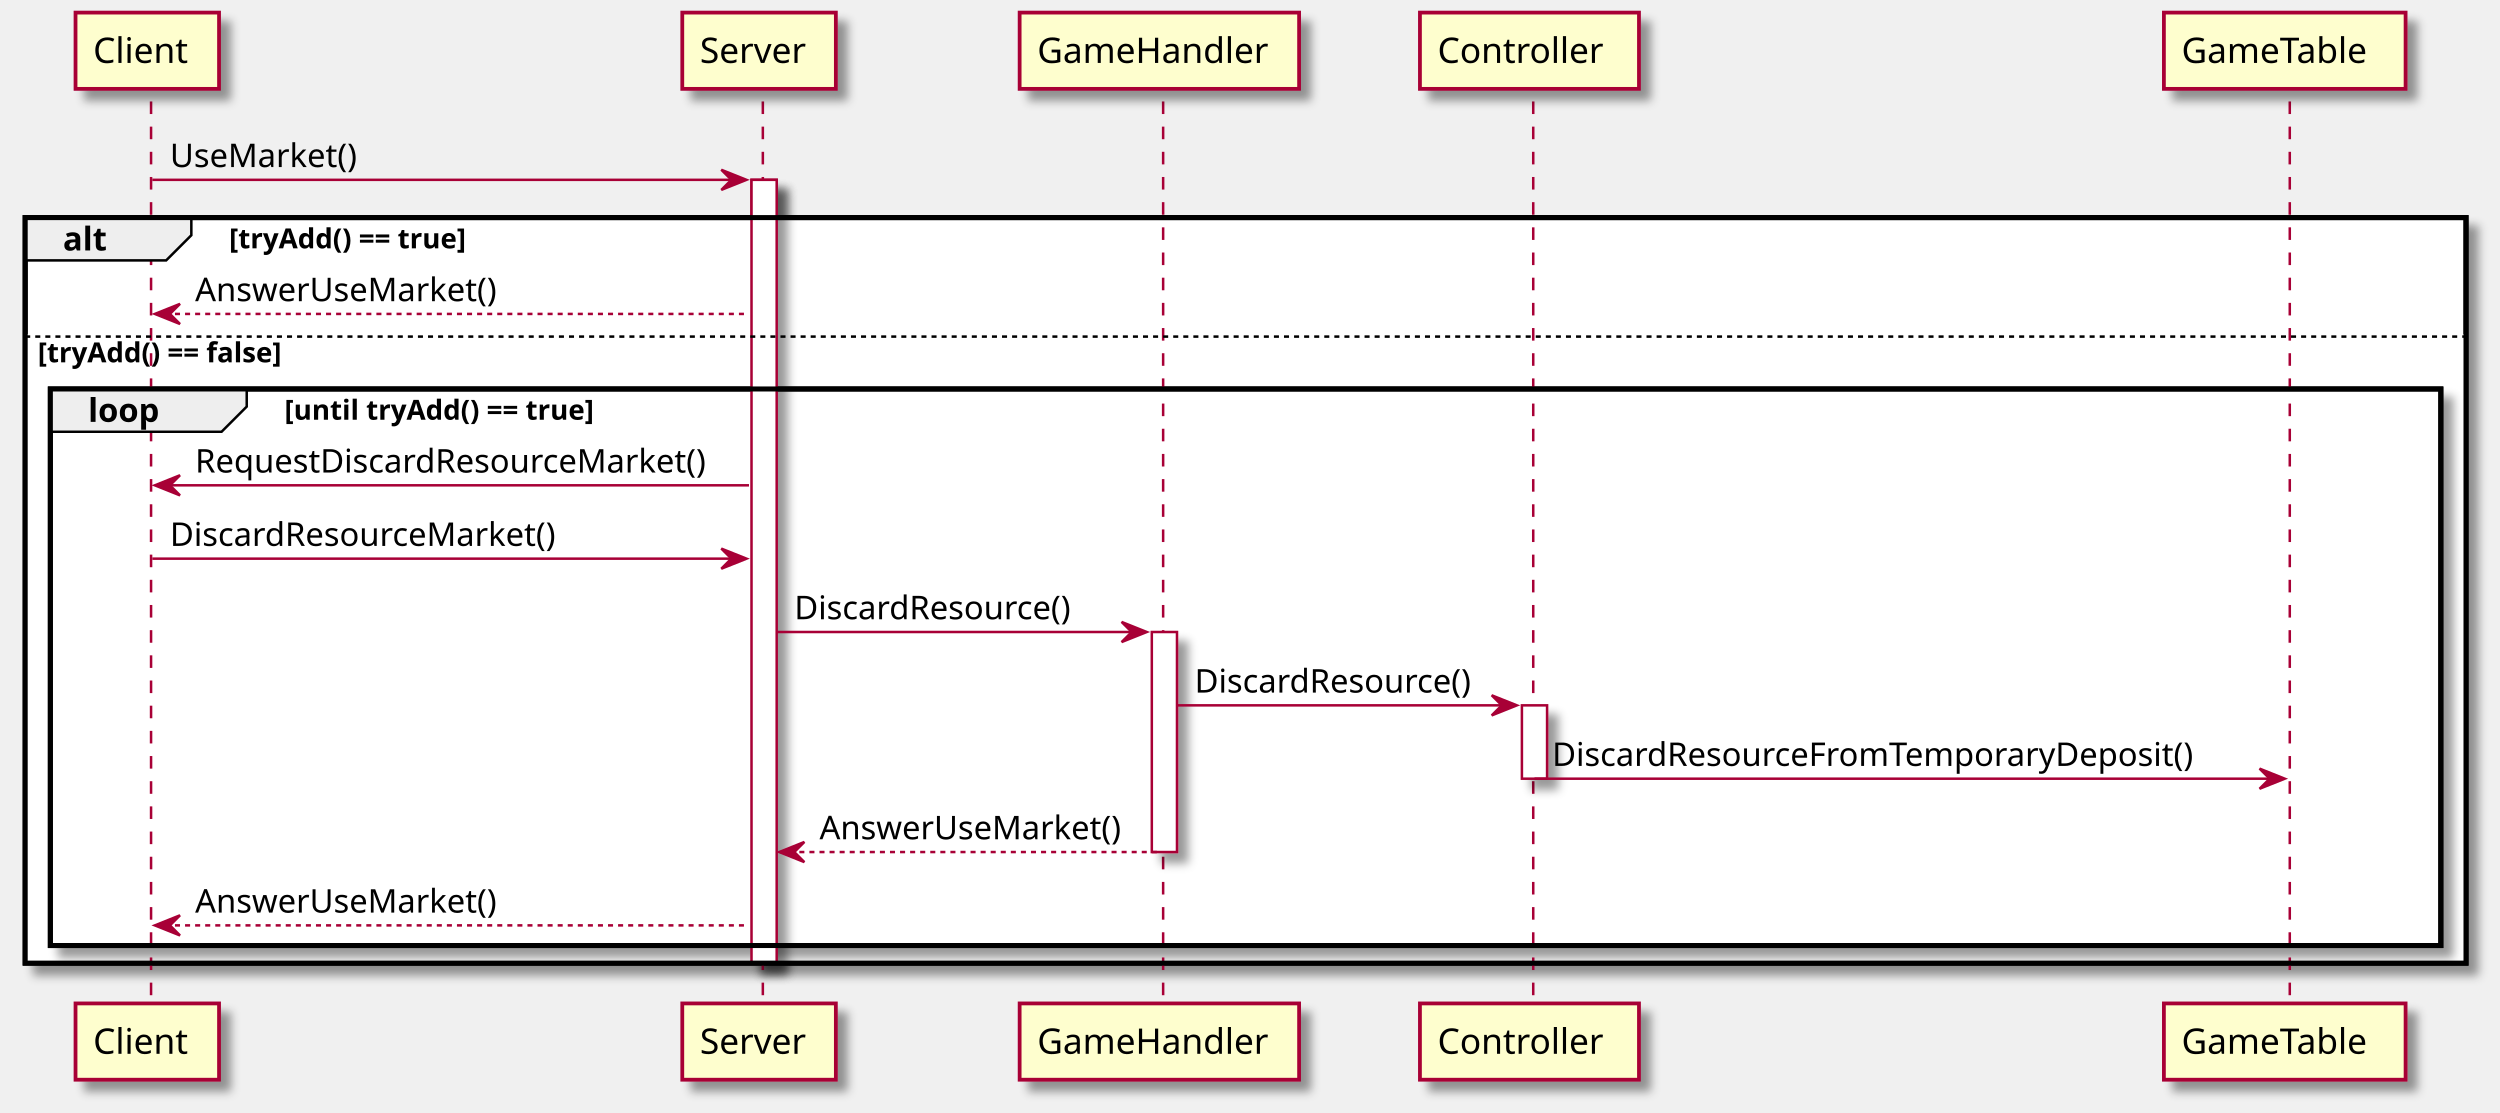
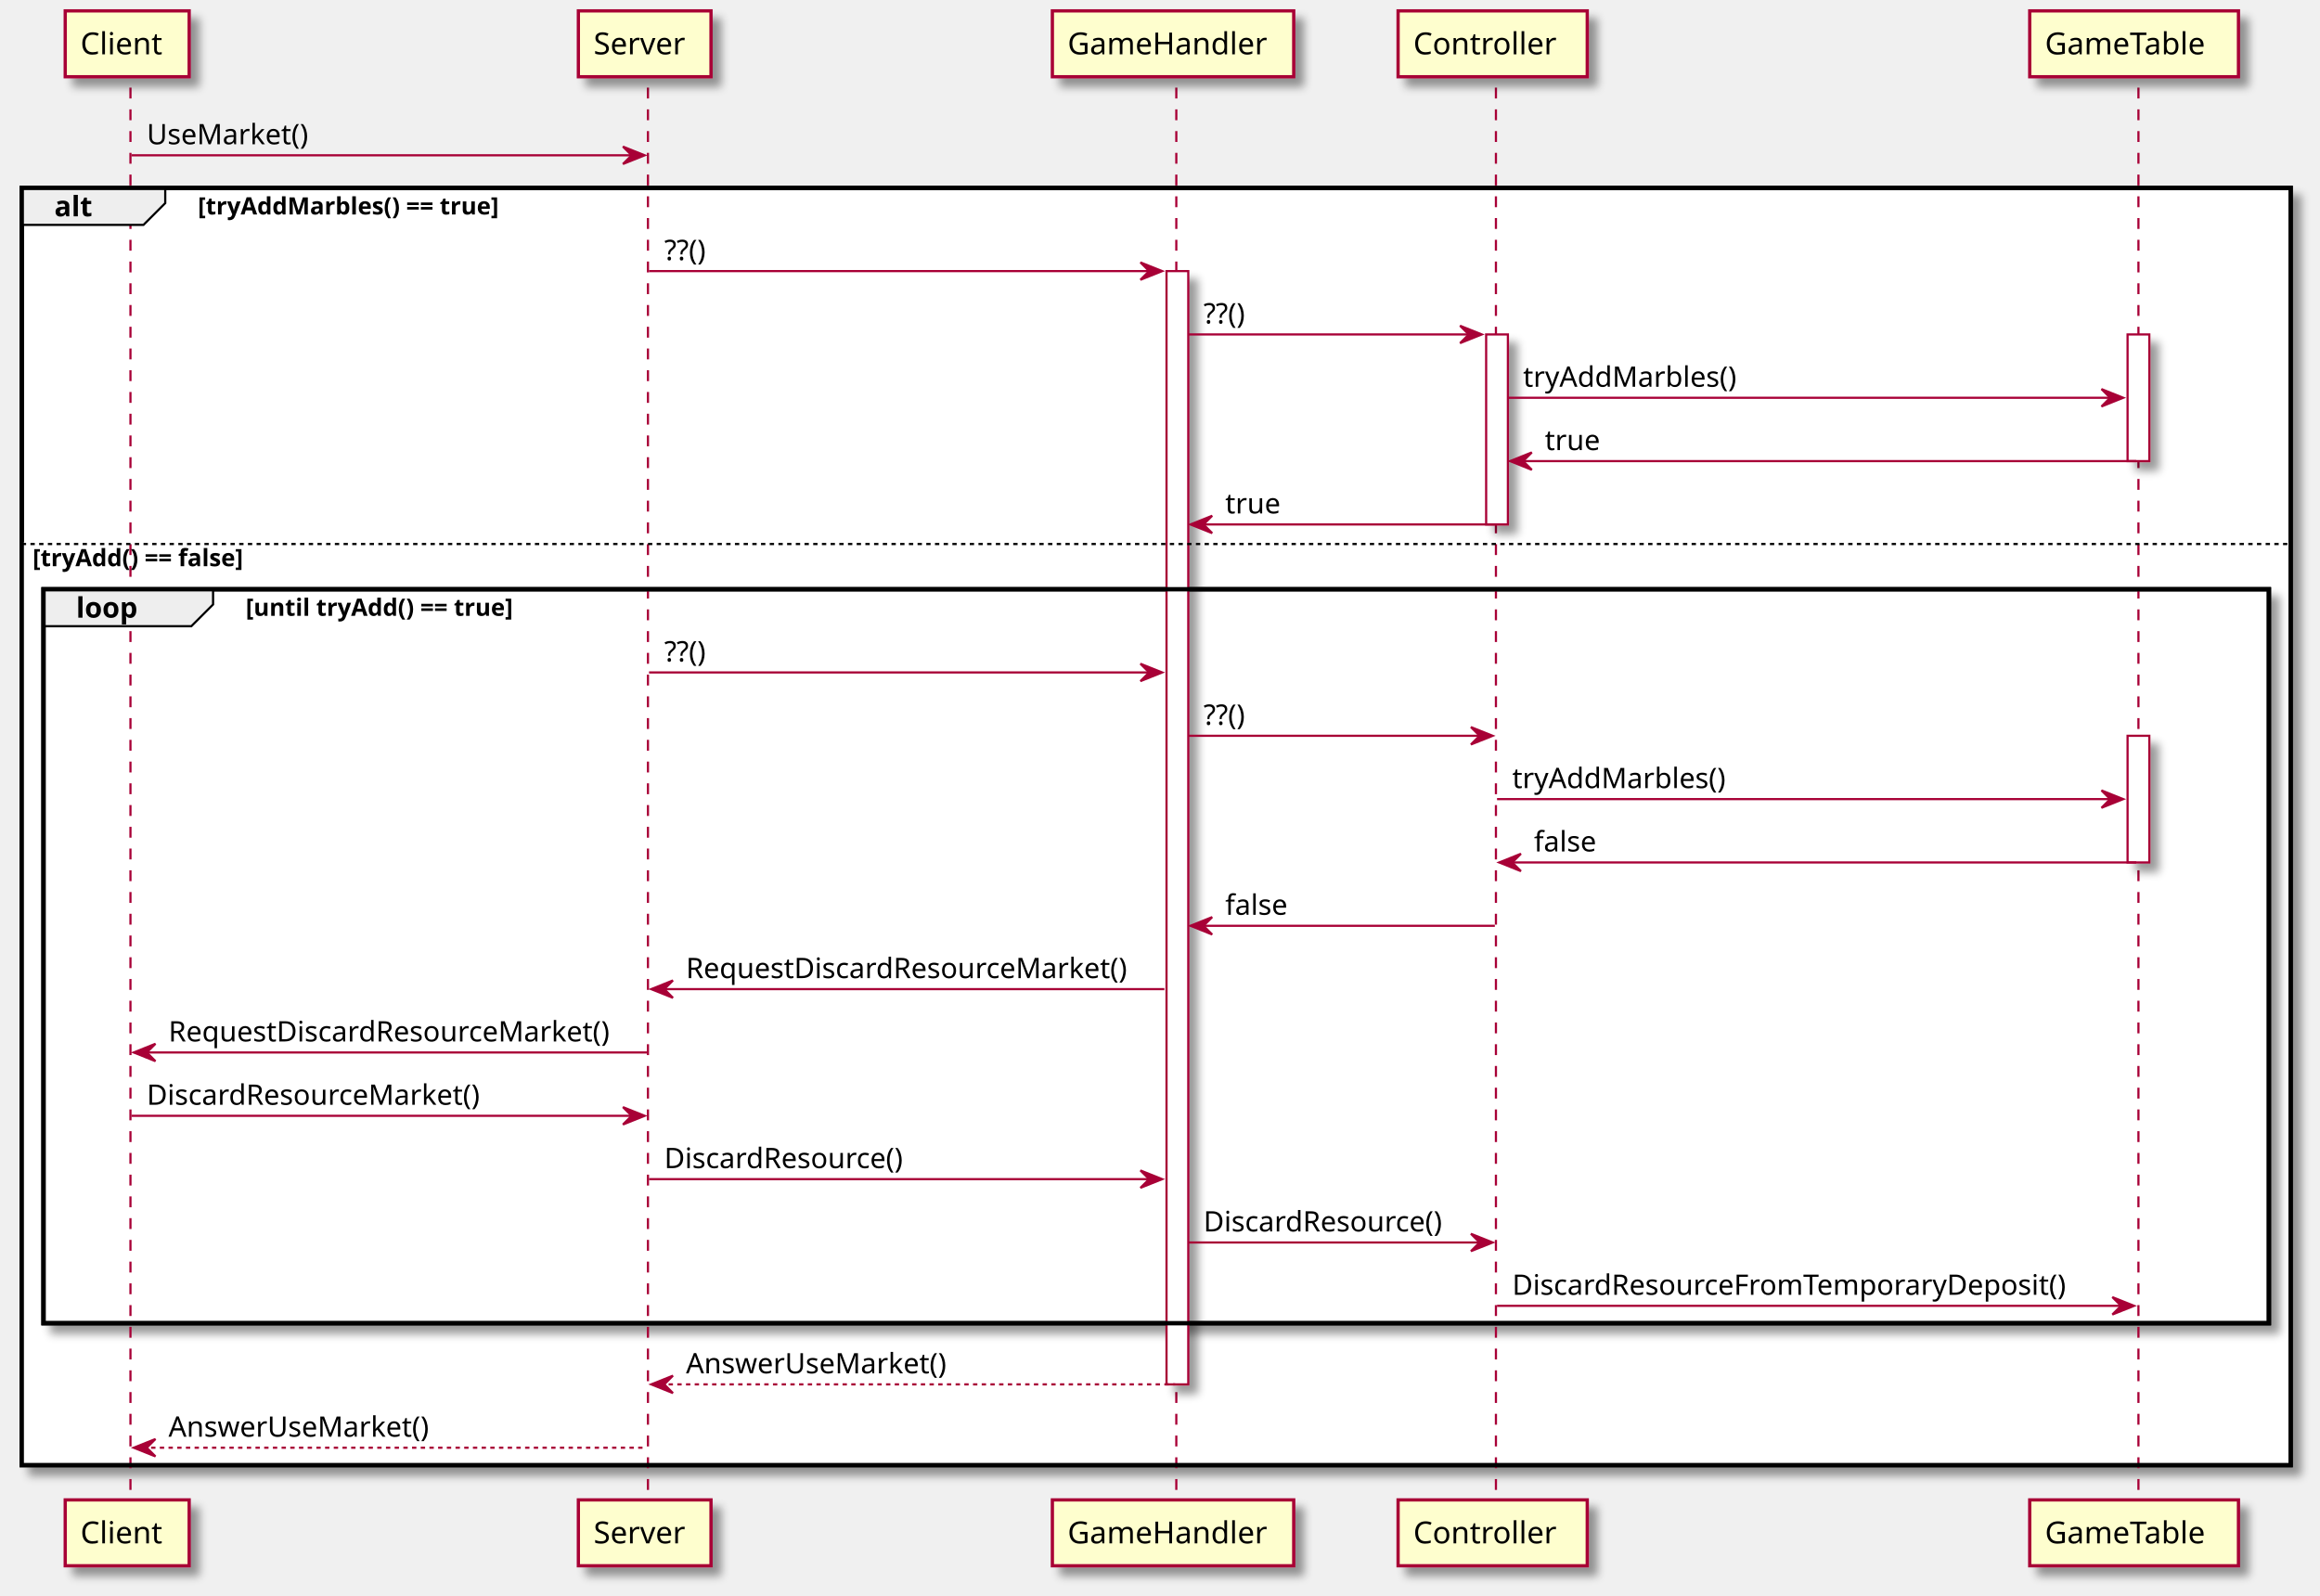
- <svg xmlns="http://www.w3.org/2000/svg" contentScriptType="application/ecmascript" contentStyleType="text/css" height="442px" preserveAspectRatio="none" style="width:993px;height:442px;" version="1.1" viewBox="0 0 993 442" width="993px" zoomAndPan="magnify">
+ <svg xmlns="http://www.w3.org/2000/svg" contentScriptType="application/ecmascript" contentStyleType="text/css" height="734px" preserveAspectRatio="none" style="width:1067px;height:734px;" version="1.1" viewBox="0 0 1067 734" width="1067px" zoomAndPan="magnify">
  <defs>
-     <filter height="300%" id="f187wi728ys4fk" width="300%" x="-1" y="-1">
+     <filter height="300%" id="fivixj3vzq8jh" width="300%" x="-1" y="-1">
      <feGaussianBlur result="blurOut" stdDeviation="2.0" />
      <feColorMatrix in="blurOut" result="blurOut2" type="matrix" values="0 0 0 0 0 0 0 0 0 0 0 0 0 0 0 0 0 0 .4 0" />
      <feOffset dx="4.0" dy="4.0" in="blurOut2" result="blurOut3" />
      <feBlend in="SourceGraphic" in2="blurOut3" mode="normal" />
    </filter>
  </defs>
  <g>
-     <rect fill="#FFFFFF" filter="url(#f187wi728ys4fk)" height="311.133" style="stroke:#A80036;stroke-width:1.0;" width="10" x="298.5" y="71.43" />
-     <rect fill="#FFFFFF" filter="url(#f187wi728ys4fk)" height="87.398" style="stroke:#A80036;stroke-width:1.0;" width="10" x="457.5" y="251.031" />
-     <rect fill="#FFFFFF" filter="url(#f187wi728ys4fk)" height="29.133" style="stroke:#A80036;stroke-width:1.0;" width="10" x="604.5" y="280.164" />
-     <rect fill="#FFFFFF" filter="url(#f187wi728ys4fk)" height="296.133" style="stroke:#000000;stroke-width:2.0;" width="969.5" x="10" y="86.43" />
-     <rect fill="#FFFFFF" height="249.867" style="stroke:none;stroke-width:1.0;" width="969.5" x="10" y="132.695" />
-     <rect fill="#FFFFFF" filter="url(#f187wi728ys4fk)" height="221.062" style="stroke:#000000;stroke-width:2.0;" width="949.5" x="20" y="154.5" />
-     <line style="stroke:#A80036;stroke-width:1.0;stroke-dasharray:5.0,5.0;" x1="60" x2="60" y1="40.297" y2="399.562" />
-     <line style="stroke:#A80036;stroke-width:1.0;stroke-dasharray:5.0,5.0;" x1="303" x2="303" y1="40.297" y2="399.562" />
-     <line style="stroke:#A80036;stroke-width:1.0;stroke-dasharray:5.0,5.0;" x1="462" x2="462" y1="40.297" y2="399.562" />
-     <line style="stroke:#A80036;stroke-width:1.0;stroke-dasharray:5.0,5.0;" x1="609" x2="609" y1="40.297" y2="399.562" />
-     <line style="stroke:#A80036;stroke-width:1.0;stroke-dasharray:5.0,5.0;" x1="909.5" x2="909.5" y1="40.297" y2="399.562" />
-     <rect fill="#FEFECE" filter="url(#f187wi728ys4fk)" height="30.297" style="stroke:#A80036;stroke-width:1.5;" width="57" x="30" y="5" />
+     <rect fill="#FFFFFF" filter="url(#fivixj3vzq8jh)" height="512.062" style="stroke:#A80036;stroke-width:1.0;" width="10" x="536.5" y="124.695" />
+     <rect fill="#FFFFFF" filter="url(#fivixj3vzq8jh)" height="87.398" style="stroke:#A80036;stroke-width:1.0;" width="10" x="683.5" y="153.828" />
+     <rect fill="#FFFFFF" filter="url(#fivixj3vzq8jh)" height="58.266" style="stroke:#A80036;stroke-width:1.0;" width="10" x="978.5" y="153.828" />
+     <rect fill="#FFFFFF" filter="url(#fivixj3vzq8jh)" height="58.266" style="stroke:#A80036;stroke-width:1.0;" width="10" x="978.5" y="338.43" />
+     <rect fill="#FFFFFF" filter="url(#fivixj3vzq8jh)" height="587.461" style="stroke:#000000;stroke-width:2.0;" width="1043.5" x="10" y="86.43" />
+     <rect fill="#FFFFFF" height="424.664" style="stroke:none;stroke-width:1.0;" width="1043.5" x="10" y="249.227" />
+     <rect fill="#FFFFFF" filter="url(#fivixj3vzq8jh)" height="337.594" style="stroke:#000000;stroke-width:2.0;" width="1023.5" x="20" y="271.031" />
+     <line style="stroke:#A80036;stroke-width:1.0;stroke-dasharray:5.0,5.0;" x1="60" x2="60" y1="40.297" y2="690.891" />
+     <line style="stroke:#A80036;stroke-width:1.0;stroke-dasharray:5.0,5.0;" x1="298" x2="298" y1="40.297" y2="690.891" />
+     <line style="stroke:#A80036;stroke-width:1.0;stroke-dasharray:5.0,5.0;" x1="541" x2="541" y1="40.297" y2="690.891" />
+     <line style="stroke:#A80036;stroke-width:1.0;stroke-dasharray:5.0,5.0;" x1="688" x2="688" y1="40.297" y2="690.891" />
+     <line style="stroke:#A80036;stroke-width:1.0;stroke-dasharray:5.0,5.0;" x1="983.5" x2="983.5" y1="40.297" y2="690.891" />
+     <rect fill="#FEFECE" filter="url(#fivixj3vzq8jh)" height="30.297" style="stroke:#A80036;stroke-width:1.5;" width="57" x="30" y="5" />
    <text fill="#000000" font-family="sans-serif" font-size="14" lengthAdjust="spacing" textLength="43" x="37" y="24.995">Client</text>
-     <rect fill="#FEFECE" filter="url(#f187wi728ys4fk)" height="30.297" style="stroke:#A80036;stroke-width:1.5;" width="57" x="30" y="398.562" />
-     <text fill="#000000" font-family="sans-serif" font-size="14" lengthAdjust="spacing" textLength="43" x="37" y="418.558">Client</text>
-     <rect fill="#FEFECE" filter="url(#f187wi728ys4fk)" height="30.297" style="stroke:#A80036;stroke-width:1.5;" width="61" x="271" y="5" />
-     <text fill="#000000" font-family="sans-serif" font-size="14" lengthAdjust="spacing" textLength="47" x="278" y="24.995">Server</text>
-     <rect fill="#FEFECE" filter="url(#f187wi728ys4fk)" height="30.297" style="stroke:#A80036;stroke-width:1.5;" width="61" x="271" y="398.562" />
-     <text fill="#000000" font-family="sans-serif" font-size="14" lengthAdjust="spacing" textLength="47" x="278" y="418.558">Server</text>
-     <rect fill="#FEFECE" filter="url(#f187wi728ys4fk)" height="30.297" style="stroke:#A80036;stroke-width:1.5;" width="111" x="405" y="5" />
-     <text fill="#000000" font-family="sans-serif" font-size="14" lengthAdjust="spacing" textLength="97" x="412" y="24.995">GameHandler</text>
-     <rect fill="#FEFECE" filter="url(#f187wi728ys4fk)" height="30.297" style="stroke:#A80036;stroke-width:1.5;" width="111" x="405" y="398.562" />
-     <text fill="#000000" font-family="sans-serif" font-size="14" lengthAdjust="spacing" textLength="97" x="412" y="418.558">GameHandler</text>
-     <rect fill="#FEFECE" filter="url(#f187wi728ys4fk)" height="30.297" style="stroke:#A80036;stroke-width:1.5;" width="87" x="564" y="5" />
-     <text fill="#000000" font-family="sans-serif" font-size="14" lengthAdjust="spacing" textLength="73" x="571" y="24.995">Controller</text>
-     <rect fill="#FEFECE" filter="url(#f187wi728ys4fk)" height="30.297" style="stroke:#A80036;stroke-width:1.5;" width="87" x="564" y="398.562" />
-     <text fill="#000000" font-family="sans-serif" font-size="14" lengthAdjust="spacing" textLength="73" x="571" y="418.558">Controller</text>
-     <rect fill="#FEFECE" filter="url(#f187wi728ys4fk)" height="30.297" style="stroke:#A80036;stroke-width:1.5;" width="96" x="859.5" y="5" />
-     <text fill="#000000" font-family="sans-serif" font-size="14" lengthAdjust="spacing" textLength="82" x="866.5" y="24.995">GameTable</text>
-     <rect fill="#FEFECE" filter="url(#f187wi728ys4fk)" height="30.297" style="stroke:#A80036;stroke-width:1.5;" width="96" x="859.5" y="398.562" />
-     <text fill="#000000" font-family="sans-serif" font-size="14" lengthAdjust="spacing" textLength="82" x="866.5" y="418.558">GameTable</text>
-     <rect fill="#FFFFFF" filter="url(#f187wi728ys4fk)" height="311.133" style="stroke:#A80036;stroke-width:1.0;" width="10" x="298.5" y="71.43" />
-     <rect fill="#FFFFFF" filter="url(#f187wi728ys4fk)" height="87.398" style="stroke:#A80036;stroke-width:1.0;" width="10" x="457.5" y="251.031" />
-     <rect fill="#FFFFFF" filter="url(#f187wi728ys4fk)" height="29.133" style="stroke:#A80036;stroke-width:1.0;" width="10" x="604.5" y="280.164" />
+     <rect fill="#FEFECE" filter="url(#fivixj3vzq8jh)" height="30.297" style="stroke:#A80036;stroke-width:1.5;" width="57" x="30" y="689.891" />
+     <text fill="#000000" font-family="sans-serif" font-size="14" lengthAdjust="spacing" textLength="43" x="37" y="709.886">Client</text>
+     <rect fill="#FEFECE" filter="url(#fivixj3vzq8jh)" height="30.297" style="stroke:#A80036;stroke-width:1.5;" width="61" x="266" y="5" />
+     <text fill="#000000" font-family="sans-serif" font-size="14" lengthAdjust="spacing" textLength="47" x="273" y="24.995">Server</text>
+     <rect fill="#FEFECE" filter="url(#fivixj3vzq8jh)" height="30.297" style="stroke:#A80036;stroke-width:1.5;" width="61" x="266" y="689.891" />
+     <text fill="#000000" font-family="sans-serif" font-size="14" lengthAdjust="spacing" textLength="47" x="273" y="709.886">Server</text>
+     <rect fill="#FEFECE" filter="url(#fivixj3vzq8jh)" height="30.297" style="stroke:#A80036;stroke-width:1.5;" width="111" x="484" y="5" />
+     <text fill="#000000" font-family="sans-serif" font-size="14" lengthAdjust="spacing" textLength="97" x="491" y="24.995">GameHandler</text>
+     <rect fill="#FEFECE" filter="url(#fivixj3vzq8jh)" height="30.297" style="stroke:#A80036;stroke-width:1.5;" width="111" x="484" y="689.891" />
+     <text fill="#000000" font-family="sans-serif" font-size="14" lengthAdjust="spacing" textLength="97" x="491" y="709.886">GameHandler</text>
+     <rect fill="#FEFECE" filter="url(#fivixj3vzq8jh)" height="30.297" style="stroke:#A80036;stroke-width:1.5;" width="87" x="643" y="5" />
+     <text fill="#000000" font-family="sans-serif" font-size="14" lengthAdjust="spacing" textLength="73" x="650" y="24.995">Controller</text>
+     <rect fill="#FEFECE" filter="url(#fivixj3vzq8jh)" height="30.297" style="stroke:#A80036;stroke-width:1.5;" width="87" x="643" y="689.891" />
+     <text fill="#000000" font-family="sans-serif" font-size="14" lengthAdjust="spacing" textLength="73" x="650" y="709.886">Controller</text>
+     <rect fill="#FEFECE" filter="url(#fivixj3vzq8jh)" height="30.297" style="stroke:#A80036;stroke-width:1.5;" width="96" x="933.5" y="5" />
+     <text fill="#000000" font-family="sans-serif" font-size="14" lengthAdjust="spacing" textLength="82" x="940.5" y="24.995">GameTable</text>
+     <rect fill="#FEFECE" filter="url(#fivixj3vzq8jh)" height="30.297" style="stroke:#A80036;stroke-width:1.5;" width="96" x="933.5" y="689.891" />
+     <text fill="#000000" font-family="sans-serif" font-size="14" lengthAdjust="spacing" textLength="82" x="940.5" y="709.886">GameTable</text>
+     <rect fill="#FFFFFF" filter="url(#fivixj3vzq8jh)" height="512.062" style="stroke:#A80036;stroke-width:1.0;" width="10" x="536.5" y="124.695" />
+     <rect fill="#FFFFFF" filter="url(#fivixj3vzq8jh)" height="87.398" style="stroke:#A80036;stroke-width:1.0;" width="10" x="683.5" y="153.828" />
+     <rect fill="#FFFFFF" filter="url(#fivixj3vzq8jh)" height="58.266" style="stroke:#A80036;stroke-width:1.0;" width="10" x="978.5" y="153.828" />
+     <rect fill="#FFFFFF" filter="url(#fivixj3vzq8jh)" height="58.266" style="stroke:#A80036;stroke-width:1.0;" width="10" x="978.5" y="338.43" />
    <polygon fill="#A80036" points="286.5,67.43,296.5,71.43,286.5,75.43,290.5,71.43" style="stroke:#A80036;stroke-width:1.0;" />
    <line style="stroke:#A80036;stroke-width:1.0;" x1="60.5" x2="292.5" y1="71.43" y2="71.43" />
    <text fill="#000000" font-family="sans-serif" font-size="13" lengthAdjust="spacing" textLength="77" x="67.5" y="66.364">UseMarket()</text>
    <path d="M10,86.43 L76,86.43 L76,93.43 L66,103.43 L10,103.43 L10,86.43 " fill="#EEEEEE" style="stroke:#000000;stroke-width:1.0;" />
-     <rect fill="none" height="296.133" style="stroke:#000000;stroke-width:2.0;" width="969.5" x="10" y="86.43" />
+     <rect fill="none" height="587.461" style="stroke:#000000;stroke-width:2.0;" width="1043.5" x="10" y="86.43" />
    <text fill="#000000" font-family="sans-serif" font-size="13" font-weight="bold" lengthAdjust="spacing" textLength="21" x="25" y="99.497">alt</text>
-     <text fill="#000000" font-family="sans-serif" font-size="11" font-weight="bold" lengthAdjust="spacing" textLength="120" x="91" y="98.64">[tryAdd() == true]</text>
-     <polygon fill="#A80036" points="71.5,120.695,61.5,124.695,71.5,128.695,67.5,124.695" style="stroke:#A80036;stroke-width:1.0;" />
-     <line style="stroke:#A80036;stroke-width:1.0;stroke-dasharray:2.0,2.0;" x1="65.5" x2="297.5" y1="124.695" y2="124.695" />
-     <text fill="#000000" font-family="sans-serif" font-size="13" lengthAdjust="spacing" textLength="125" x="77.5" y="119.629">AnswerUseMarket()</text>
-     <line style="stroke:#000000;stroke-width:1.0;stroke-dasharray:2.0,2.0;" x1="10" x2="979.5" y1="133.695" y2="133.695" />
-     <text fill="#000000" font-family="sans-serif" font-size="11" font-weight="bold" lengthAdjust="spacing" textLength="125" x="15" y="143.906">[tryAdd() == false]</text>
-     <path d="M20,154.5 L98,154.5 L98,161.5 L88,171.5 L20,171.5 L20,154.5 " fill="#EEEEEE" style="stroke:#000000;stroke-width:1.0;" />
-     <rect fill="none" height="221.062" style="stroke:#000000;stroke-width:2.0;" width="949.5" x="20" y="154.5" />
-     <text fill="#000000" font-family="sans-serif" font-size="13" font-weight="bold" lengthAdjust="spacing" textLength="33" x="35" y="167.567">loop</text>
-     <text fill="#000000" font-family="sans-serif" font-size="11" font-weight="bold" lengthAdjust="spacing" textLength="155" x="113" y="166.71">[until tryAdd() == true]</text>
-     <polygon fill="#A80036" points="71.5,188.766,61.5,192.766,71.5,196.766,67.5,192.766" style="stroke:#A80036;stroke-width:1.0;" />
-     <line style="stroke:#A80036;stroke-width:1.0;" x1="65.5" x2="297.5" y1="192.766" y2="192.766" />
-     <text fill="#000000" font-family="sans-serif" font-size="13" lengthAdjust="spacing" textLength="214" x="77.5" y="187.7">RequestDiscardResourceMarket()</text>
-     <polygon fill="#A80036" points="286.5,217.898,296.5,221.898,286.5,225.898,290.5,221.898" style="stroke:#A80036;stroke-width:1.0;" />
-     <line style="stroke:#A80036;stroke-width:1.0;" x1="60.5" x2="292.5" y1="221.898" y2="221.898" />
-     <text fill="#000000" font-family="sans-serif" font-size="13" lengthAdjust="spacing" textLength="161" x="67.5" y="216.833">DiscardResourceMarket()</text>
-     <polygon fill="#A80036" points="445.5,247.031,455.5,251.031,445.5,255.031,449.5,251.031" style="stroke:#A80036;stroke-width:1.0;" />
-     <line style="stroke:#A80036;stroke-width:1.0;" x1="308.5" x2="451.5" y1="251.031" y2="251.031" />
-     <text fill="#000000" font-family="sans-serif" font-size="13" lengthAdjust="spacing" textLength="118" x="315.5" y="245.965">DiscardResource()</text>
-     <polygon fill="#A80036" points="592.5,276.164,602.5,280.164,592.5,284.164,596.5,280.164" style="stroke:#A80036;stroke-width:1.0;" />
-     <line style="stroke:#A80036;stroke-width:1.0;" x1="467.5" x2="598.5" y1="280.164" y2="280.164" />
-     <text fill="#000000" font-family="sans-serif" font-size="13" lengthAdjust="spacing" textLength="118" x="474.5" y="275.098">DiscardResource()</text>
-     <polygon fill="#A80036" points="897.5,305.297,907.5,309.297,897.5,313.297,901.5,309.297" style="stroke:#A80036;stroke-width:1.0;" />
-     <line style="stroke:#A80036;stroke-width:1.0;" x1="609.5" x2="903.5" y1="309.297" y2="309.297" />
-     <text fill="#000000" font-family="sans-serif" font-size="13" lengthAdjust="spacing" textLength="271" x="616.5" y="304.231">DiscardResourceFromTemporaryDeposit()</text>
-     <polygon fill="#A80036" points="319.5,334.43,309.5,338.43,319.5,342.43,315.5,338.43" style="stroke:#A80036;stroke-width:1.0;" />
-     <line style="stroke:#A80036;stroke-width:1.0;stroke-dasharray:2.0,2.0;" x1="313.5" x2="461.5" y1="338.43" y2="338.43" />
-     <text fill="#000000" font-family="sans-serif" font-size="13" lengthAdjust="spacing" textLength="125" x="325.5" y="333.364">AnswerUseMarket()</text>
-     <polygon fill="#A80036" points="71.5,363.562,61.5,367.562,71.5,371.562,67.5,367.562" style="stroke:#A80036;stroke-width:1.0;" />
-     <line style="stroke:#A80036;stroke-width:1.0;stroke-dasharray:2.0,2.0;" x1="65.5" x2="297.5" y1="367.562" y2="367.562" />
-     <text fill="#000000" font-family="sans-serif" font-size="13" lengthAdjust="spacing" textLength="125" x="77.5" y="362.497">AnswerUseMarket()</text>
+     <text fill="#000000" font-family="sans-serif" font-size="11" font-weight="bold" lengthAdjust="spacing" textLength="172" x="91" y="98.64">[tryAddMarbles() == true]</text>
+     <polygon fill="#A80036" points="524.5,120.695,534.5,124.695,524.5,128.695,528.5,124.695" style="stroke:#A80036;stroke-width:1.0;" />
+     <line style="stroke:#A80036;stroke-width:1.0;" x1="298.5" x2="530.5" y1="124.695" y2="124.695" />
+     <text fill="#000000" font-family="sans-serif" font-size="13" lengthAdjust="spacing" textLength="24" x="305.5" y="119.629">??()</text>
+     <polygon fill="#A80036" points="671.5,149.828,681.5,153.828,671.5,157.828,675.5,153.828" style="stroke:#A80036;stroke-width:1.0;" />
+     <line style="stroke:#A80036;stroke-width:1.0;" x1="546.5" x2="677.5" y1="153.828" y2="153.828" />
+     <text fill="#000000" font-family="sans-serif" font-size="13" lengthAdjust="spacing" textLength="24" x="553.5" y="148.762">??()</text>
+     <polygon fill="#A80036" points="966.5,178.961,976.5,182.961,966.5,186.961,970.5,182.961" style="stroke:#A80036;stroke-width:1.0;" />
+     <line style="stroke:#A80036;stroke-width:1.0;" x1="693.5" x2="972.5" y1="182.961" y2="182.961" />
+     <text fill="#000000" font-family="sans-serif" font-size="13" lengthAdjust="spacing" textLength="102" x="700.5" y="177.895">tryAddMarbles()</text>
+     <polygon fill="#A80036" points="704.5,208.094,694.5,212.094,704.5,216.094,700.5,212.094" style="stroke:#A80036;stroke-width:1.0;" />
+     <line style="stroke:#A80036;stroke-width:1.0;" x1="698.5" x2="982.5" y1="212.094" y2="212.094" />
+     <text fill="#000000" font-family="sans-serif" font-size="13" lengthAdjust="spacing" textLength="26" x="710.5" y="207.028">true</text>
+     <polygon fill="#A80036" points="557.5,237.227,547.5,241.227,557.5,245.227,553.5,241.227" style="stroke:#A80036;stroke-width:1.0;" />
+     <line style="stroke:#A80036;stroke-width:1.0;" x1="551.5" x2="687.5" y1="241.227" y2="241.227" />
+     <text fill="#000000" font-family="sans-serif" font-size="13" lengthAdjust="spacing" textLength="26" x="563.5" y="236.161">true</text>
+     <line style="stroke:#000000;stroke-width:1.0;stroke-dasharray:2.0,2.0;" x1="10" x2="1053.5" y1="250.227" y2="250.227" />
+     <text fill="#000000" font-family="sans-serif" font-size="11" font-weight="bold" lengthAdjust="spacing" textLength="125" x="15" y="260.437">[tryAdd() == false]</text>
+     <path d="M20,271.031 L98,271.031 L98,278.031 L88,288.031 L20,288.031 L20,271.031 " fill="#EEEEEE" style="stroke:#000000;stroke-width:1.0;" />
+     <rect fill="none" height="337.594" style="stroke:#000000;stroke-width:2.0;" width="1023.5" x="20" y="271.031" />
+     <text fill="#000000" font-family="sans-serif" font-size="13" font-weight="bold" lengthAdjust="spacing" textLength="33" x="35" y="284.098">loop</text>
+     <text fill="#000000" font-family="sans-serif" font-size="11" font-weight="bold" lengthAdjust="spacing" textLength="155" x="113" y="283.242">[until tryAdd() == true]</text>
+     <polygon fill="#A80036" points="524.5,305.297,534.5,309.297,524.5,313.297,528.5,309.297" style="stroke:#A80036;stroke-width:1.0;" />
+     <line style="stroke:#A80036;stroke-width:1.0;" x1="298.5" x2="530.5" y1="309.297" y2="309.297" />
+     <text fill="#000000" font-family="sans-serif" font-size="13" lengthAdjust="spacing" textLength="24" x="305.5" y="304.231">??()</text>
+     <polygon fill="#A80036" points="676.5,334.43,686.5,338.43,676.5,342.43,680.5,338.43" style="stroke:#A80036;stroke-width:1.0;" />
+     <line style="stroke:#A80036;stroke-width:1.0;" x1="546.5" x2="682.5" y1="338.43" y2="338.43" />
+     <text fill="#000000" font-family="sans-serif" font-size="13" lengthAdjust="spacing" textLength="24" x="553.5" y="333.364">??()</text>
+     <polygon fill="#A80036" points="966.5,363.562,976.5,367.562,966.5,371.562,970.5,367.562" style="stroke:#A80036;stroke-width:1.0;" />
+     <line style="stroke:#A80036;stroke-width:1.0;" x1="688.5" x2="972.5" y1="367.562" y2="367.562" />
+     <text fill="#000000" font-family="sans-serif" font-size="13" lengthAdjust="spacing" textLength="102" x="695.5" y="362.497">tryAddMarbles()</text>
+     <polygon fill="#A80036" points="699.5,392.695,689.5,396.695,699.5,400.695,695.5,396.695" style="stroke:#A80036;stroke-width:1.0;" />
+     <line style="stroke:#A80036;stroke-width:1.0;" x1="693.5" x2="982.5" y1="396.695" y2="396.695" />
+     <text fill="#000000" font-family="sans-serif" font-size="13" lengthAdjust="spacing" textLength="31" x="705.5" y="391.629">false</text>
+     <polygon fill="#A80036" points="557.5,421.828,547.5,425.828,557.5,429.828,553.5,425.828" style="stroke:#A80036;stroke-width:1.0;" />
+     <line style="stroke:#A80036;stroke-width:1.0;" x1="551.5" x2="687.5" y1="425.828" y2="425.828" />
+     <text fill="#000000" font-family="sans-serif" font-size="13" lengthAdjust="spacing" textLength="31" x="563.5" y="420.762">false</text>
+     <polygon fill="#A80036" points="309.5,450.961,299.5,454.961,309.5,458.961,305.5,454.961" style="stroke:#A80036;stroke-width:1.0;" />
+     <line style="stroke:#A80036;stroke-width:1.0;" x1="303.5" x2="535.5" y1="454.961" y2="454.961" />
+     <text fill="#000000" font-family="sans-serif" font-size="13" lengthAdjust="spacing" textLength="214" x="315.5" y="449.895">RequestDiscardResourceMarket()</text>
+     <polygon fill="#A80036" points="71.5,480.094,61.5,484.094,71.5,488.094,67.5,484.094" style="stroke:#A80036;stroke-width:1.0;" />
+     <line style="stroke:#A80036;stroke-width:1.0;" x1="65.5" x2="297.5" y1="484.094" y2="484.094" />
+     <text fill="#000000" font-family="sans-serif" font-size="13" lengthAdjust="spacing" textLength="214" x="77.5" y="479.028">RequestDiscardResourceMarket()</text>
+     <polygon fill="#A80036" points="286.5,509.227,296.5,513.227,286.5,517.227,290.5,513.227" style="stroke:#A80036;stroke-width:1.0;" />
+     <line style="stroke:#A80036;stroke-width:1.0;" x1="60.5" x2="292.5" y1="513.227" y2="513.227" />
+     <text fill="#000000" font-family="sans-serif" font-size="13" lengthAdjust="spacing" textLength="161" x="67.5" y="508.161">DiscardResourceMarket()</text>
+     <polygon fill="#A80036" points="524.5,538.359,534.5,542.359,524.5,546.359,528.5,542.359" style="stroke:#A80036;stroke-width:1.0;" />
+     <line style="stroke:#A80036;stroke-width:1.0;" x1="298.5" x2="530.5" y1="542.359" y2="542.359" />
+     <text fill="#000000" font-family="sans-serif" font-size="13" lengthAdjust="spacing" textLength="118" x="305.5" y="537.293">DiscardResource()</text>
+     <polygon fill="#A80036" points="676.5,567.492,686.5,571.492,676.5,575.492,680.5,571.492" style="stroke:#A80036;stroke-width:1.0;" />
+     <line style="stroke:#A80036;stroke-width:1.0;" x1="546.5" x2="682.5" y1="571.492" y2="571.492" />
+     <text fill="#000000" font-family="sans-serif" font-size="13" lengthAdjust="spacing" textLength="118" x="553.5" y="566.426">DiscardResource()</text>
+     <polygon fill="#A80036" points="971.5,596.625,981.5,600.625,971.5,604.625,975.5,600.625" style="stroke:#A80036;stroke-width:1.0;" />
+     <line style="stroke:#A80036;stroke-width:1.0;" x1="688.5" x2="977.5" y1="600.625" y2="600.625" />
+     <text fill="#000000" font-family="sans-serif" font-size="13" lengthAdjust="spacing" textLength="271" x="695.5" y="595.559">DiscardResourceFromTemporaryDeposit()</text>
+     <polygon fill="#A80036" points="309.5,632.758,299.5,636.758,309.5,640.758,305.5,636.758" style="stroke:#A80036;stroke-width:1.0;" />
+     <line style="stroke:#A80036;stroke-width:1.0;stroke-dasharray:2.0,2.0;" x1="303.5" x2="540.5" y1="636.758" y2="636.758" />
+     <text fill="#000000" font-family="sans-serif" font-size="13" lengthAdjust="spacing" textLength="125" x="315.5" y="631.692">AnswerUseMarket()</text>
+     <polygon fill="#A80036" points="71.5,661.891,61.5,665.891,71.5,669.891,67.5,665.891" style="stroke:#A80036;stroke-width:1.0;" />
+     <line style="stroke:#A80036;stroke-width:1.0;stroke-dasharray:2.0,2.0;" x1="65.5" x2="297.5" y1="665.891" y2="665.891" />
+     <text fill="#000000" font-family="sans-serif" font-size="13" lengthAdjust="spacing" textLength="125" x="77.5" y="660.825">AnswerUseMarket()</text>
  </g>
</svg>
